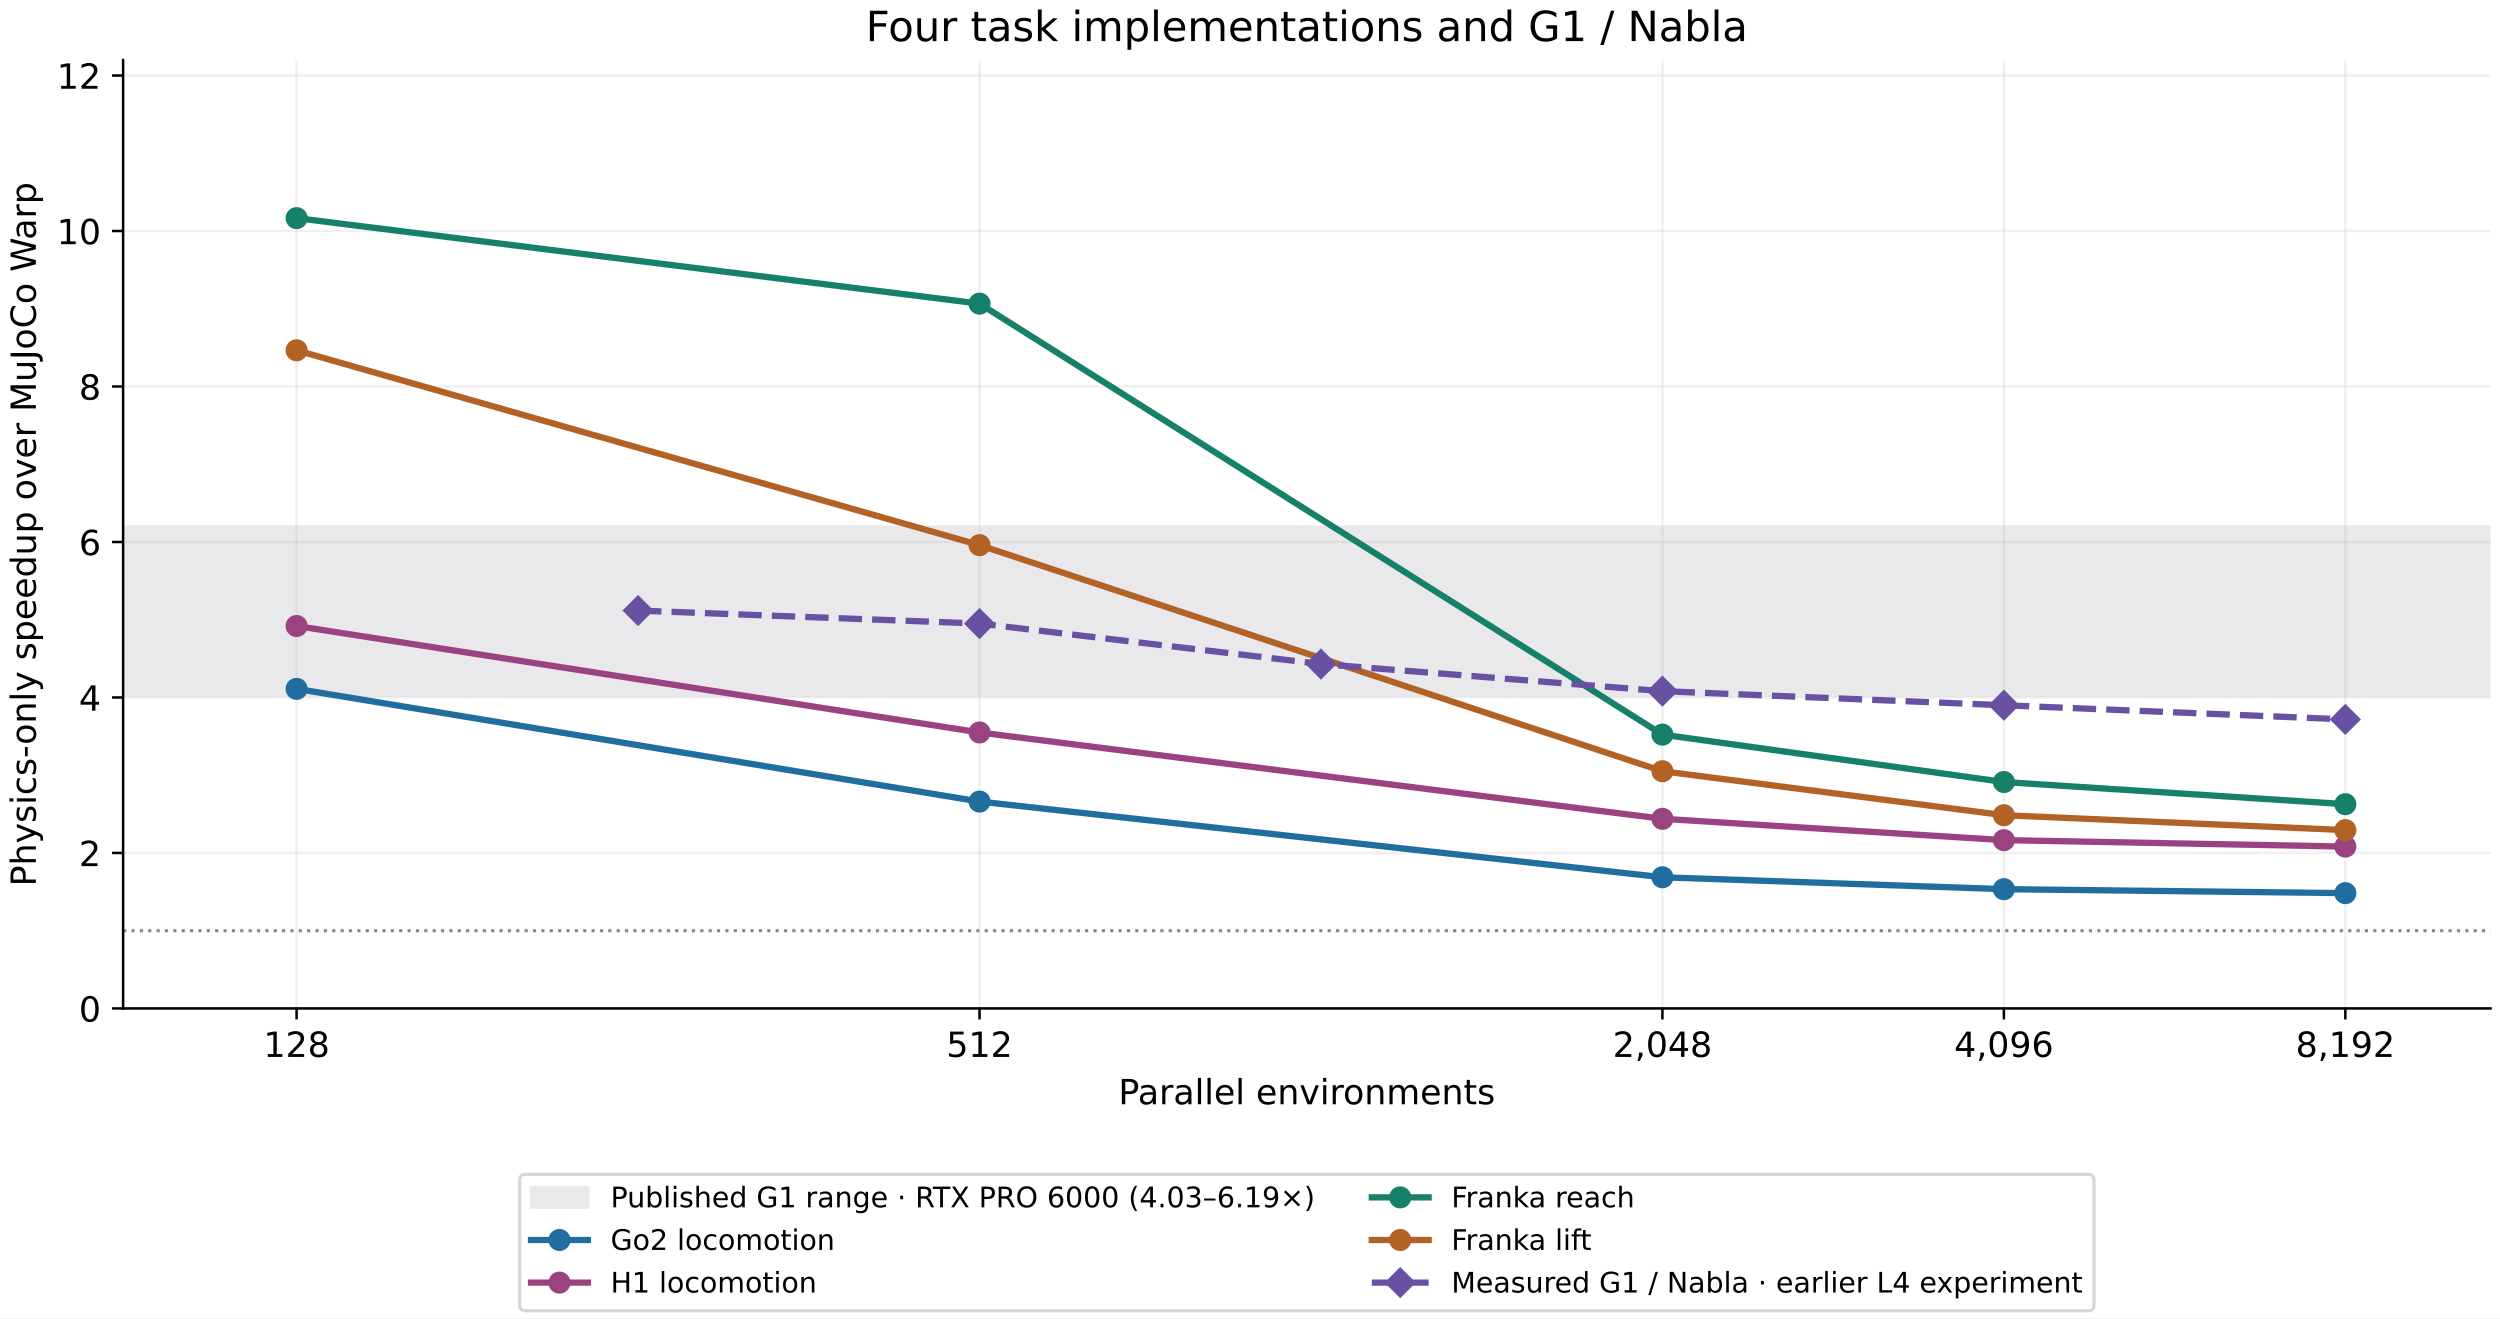
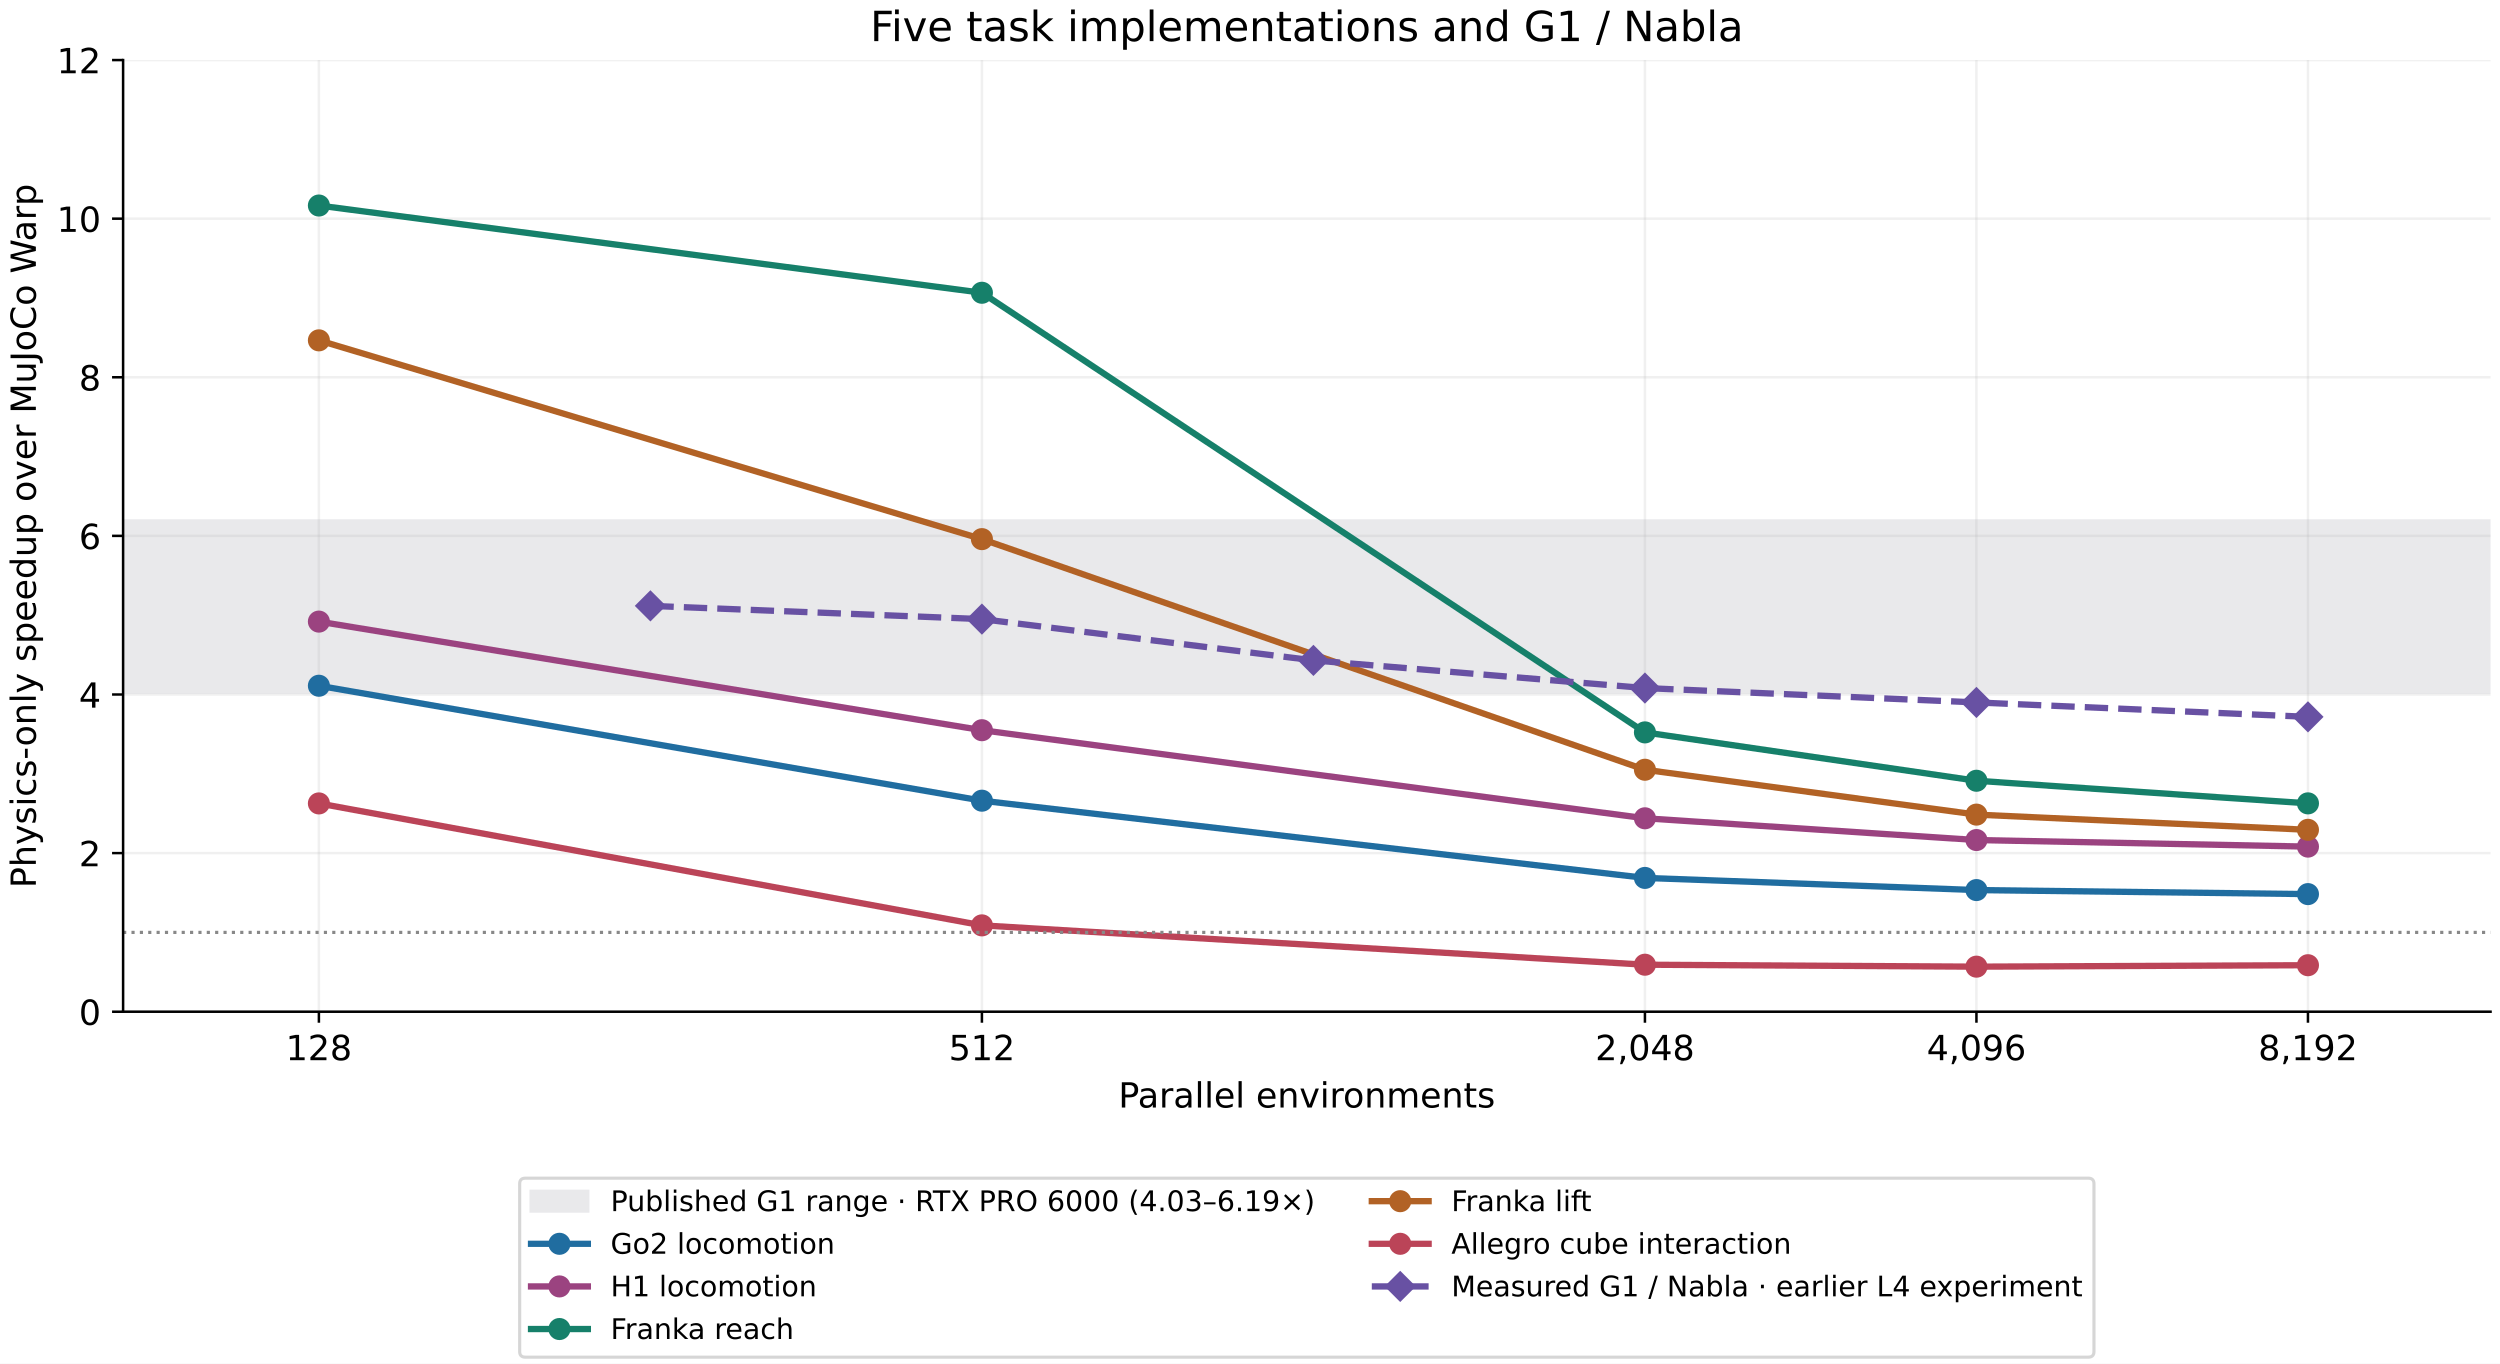
- <svg xmlns="http://www.w3.org/2000/svg" xmlns:xlink="http://www.w3.org/1999/xlink" width="792pt" height="417.6pt" viewBox="0 0 792 417.6" version="1.1">
+ <svg xmlns="http://www.w3.org/2000/svg" xmlns:xlink="http://www.w3.org/1999/xlink" width="792pt" height="432pt" viewBox="0 0 792 432" version="1.1">
  <defs>
    <style type="text/css">*{stroke-linejoin: round; stroke-linecap: butt}</style>
  </defs>
  <g id="figure_1">
    <g id="patch_1">
-       <path d="M 0 417.6 L 792 417.6 L 792 0 L 0 0 z " style="fill: #ffffff" />
+       <path d="M 0 432 L 792 432 L 792 0 L 0 0 z " style="fill: #ffffff" />
    </g>
    <g id="axes_1">
      <g id="patch_2">
-         <path d="M 38.999 319.471 L 789 319.471 L 789 19.03 L 38.999 19.03 z " style="fill: #ffffff" />
+         <path d="M 38.999 320.51 L 789 320.51 L 789 19.03 L 38.999 19.03 z " style="fill: #ffffff" />
      </g>
      <g id="patch_3">
-         <path d="M 38.999 220.23 L 789 220.23 L 789 166.969 L 38.999 166.969 z " clip-path="url(#p14d3bb6315)" style="fill: #9a9aa6; opacity: 0.22; stroke: #9a9aa6; stroke-linejoin: miter" />
+         <path d="M 38.999 219.263 L 789 219.263 L 789 164.997 L 38.999 164.997 z " clip-path="url(#p678f013b2e)" style="fill: #9a9aa6; opacity: 0.22; stroke: #9a9aa6; stroke-linejoin: miter" />
      </g>
      <g id="matplotlib.axis_1">
        <g id="xtick_1">
          <g id="line2d_1">
-             <path d="M 93.966 319.471 L 93.966 19.03 " clip-path="url(#p14d3bb6315)" style="fill: none; stroke: #b0b0b0; stroke-opacity: 0.18; stroke-width: 0.8; stroke-linecap: square" />
+             <path d="M 101.026 320.51 L 101.026 19.03 " clip-path="url(#p678f013b2e)" style="fill: none; stroke: #b0b0b0; stroke-opacity: 0.18; stroke-width: 0.8; stroke-linecap: square" />
          </g>
          <g id="line2d_2">
            <defs>
-               <path id="m8bd00dd24c" d="M 0 0 L 0 3.5 " style="stroke: #000000; stroke-width: 0.8" />
+               <path id="m37a419fe53" d="M 0 0 L 0 3.5 " style="stroke: #000000; stroke-width: 0.8" />
            </defs>
            <g>
-               <use xlink:href="#m8bd00dd24c" x="93.966" y="319.471" style="stroke: #000000; stroke-width: 0.8" />
+               <use xlink:href="#m37a419fe53" x="101.026" y="320.51" style="stroke: #000000; stroke-width: 0.8" />
            </g>
          </g>
          <g id="text_1">
-             <text style="font-size: 11px; font-family: 'DejaVu Sans'; text-anchor: middle" x="93.966" y="334.828" transform="rotate(-0 93.96627 334.828)">128</text>
+             <text style="font-size: 11px; font-family: 'DejaVu Sans'; text-anchor: middle" x="101.026" y="335.867" transform="rotate(-0 101.0257 335.8673)">128</text>
          </g>
        </g>
        <g id="xtick_2">
          <g id="line2d_3">
-             <path d="M 310.312 319.471 L 310.312 19.03 " clip-path="url(#p14d3bb6315)" style="fill: none; stroke: #b0b0b0; stroke-opacity: 0.18; stroke-width: 0.8; stroke-linecap: square" />
+             <path d="M 311.07 320.51 L 311.07 19.03 " clip-path="url(#p678f013b2e)" style="fill: none; stroke: #b0b0b0; stroke-opacity: 0.18; stroke-width: 0.8; stroke-linecap: square" />
          </g>
          <g id="line2d_4">
            <g>
-               <use xlink:href="#m8bd00dd24c" x="310.312" y="319.471" style="stroke: #000000; stroke-width: 0.8" />
+               <use xlink:href="#m37a419fe53" x="311.07" y="320.51" style="stroke: #000000; stroke-width: 0.8" />
            </g>
          </g>
          <g id="text_2">
-             <text style="font-size: 11px; font-family: 'DejaVu Sans'; text-anchor: middle" x="310.312" y="334.828" transform="rotate(-0 310.3118 334.828)">512</text>
+             <text style="font-size: 11px; font-family: 'DejaVu Sans'; text-anchor: middle" x="311.07" y="335.867" transform="rotate(-0 311.0702 335.8673)">512</text>
          </g>
        </g>
        <g id="xtick_3">
          <g id="line2d_5">
-             <path d="M 526.657 319.471 L 526.657 19.03 " clip-path="url(#p14d3bb6315)" style="fill: none; stroke: #b0b0b0; stroke-opacity: 0.18; stroke-width: 0.8; stroke-linecap: square" />
+             <path d="M 521.115 320.51 L 521.115 19.03 " clip-path="url(#p678f013b2e)" style="fill: none; stroke: #b0b0b0; stroke-opacity: 0.18; stroke-width: 0.8; stroke-linecap: square" />
          </g>
          <g id="line2d_6">
            <g>
-               <use xlink:href="#m8bd00dd24c" x="526.657" y="319.471" style="stroke: #000000; stroke-width: 0.8" />
+               <use xlink:href="#m37a419fe53" x="521.115" y="320.51" style="stroke: #000000; stroke-width: 0.8" />
            </g>
          </g>
          <g id="text_3">
-             <text style="font-size: 11px; font-family: 'DejaVu Sans'; text-anchor: middle" x="526.657" y="334.828" transform="rotate(-0 526.6574 334.828)">2,048</text>
+             <text style="font-size: 11px; font-family: 'DejaVu Sans'; text-anchor: middle" x="521.115" y="335.867" transform="rotate(-0 521.1146 335.8673)">2,048</text>
          </g>
        </g>
        <g id="xtick_4">
          <g id="line2d_7">
-             <path d="M 634.83 319.471 L 634.83 19.03 " clip-path="url(#p14d3bb6315)" style="fill: none; stroke: #b0b0b0; stroke-opacity: 0.18; stroke-width: 0.8; stroke-linecap: square" />
+             <path d="M 626.137 320.51 L 626.137 19.03 " clip-path="url(#p678f013b2e)" style="fill: none; stroke: #b0b0b0; stroke-opacity: 0.18; stroke-width: 0.8; stroke-linecap: square" />
          </g>
          <g id="line2d_8">
            <g>
-               <use xlink:href="#m8bd00dd24c" x="634.83" y="319.471" style="stroke: #000000; stroke-width: 0.8" />
+               <use xlink:href="#m37a419fe53" x="626.137" y="320.51" style="stroke: #000000; stroke-width: 0.8" />
            </g>
          </g>
          <g id="text_4">
-             <text style="font-size: 11px; font-family: 'DejaVu Sans'; text-anchor: middle" x="634.83" y="334.828" transform="rotate(-0 634.8302 334.828)">4,096</text>
+             <text style="font-size: 11px; font-family: 'DejaVu Sans'; text-anchor: middle" x="626.137" y="335.867" transform="rotate(-0 626.1369 335.8673)">4,096</text>
          </g>
        </g>
        <g id="xtick_5">
          <g id="line2d_9">
-             <path d="M 743.003 319.471 L 743.003 19.03 " clip-path="url(#p14d3bb6315)" style="fill: none; stroke: #b0b0b0; stroke-opacity: 0.18; stroke-width: 0.8; stroke-linecap: square" />
+             <path d="M 731.159 320.51 L 731.159 19.03 " clip-path="url(#p678f013b2e)" style="fill: none; stroke: #b0b0b0; stroke-opacity: 0.18; stroke-width: 0.8; stroke-linecap: square" />
          </g>
          <g id="line2d_10">
            <g>
-               <use xlink:href="#m8bd00dd24c" x="743.003" y="319.471" style="stroke: #000000; stroke-width: 0.8" />
+               <use xlink:href="#m37a419fe53" x="731.159" y="320.51" style="stroke: #000000; stroke-width: 0.8" />
            </g>
          </g>
          <g id="text_5">
-             <text style="font-size: 11px; font-family: 'DejaVu Sans'; text-anchor: middle" x="743.003" y="334.828" transform="rotate(-0 743.003 334.828)">8,192</text>
+             <text style="font-size: 11px; font-family: 'DejaVu Sans'; text-anchor: middle" x="731.159" y="335.867" transform="rotate(-0 731.1591 335.8673)">8,192</text>
          </g>
        </g>
        <g id="text_6">
-           <text style="font-size: 11px; font-family: 'DejaVu Sans'; text-anchor: middle" x="413.999" y="349.829" transform="rotate(-0 413.9992 349.8289)">Parallel environments</text>
+           <text style="font-size: 11px; font-family: 'DejaVu Sans'; text-anchor: middle" x="413.999" y="350.868" transform="rotate(-0 413.9992 350.8681)">Parallel environments</text>
        </g>
      </g>
      <g id="matplotlib.axis_2">
        <g id="ytick_1">
          <g id="line2d_11">
-             <path d="M 38.999 319.471 L 789 319.471 " clip-path="url(#p14d3bb6315)" style="fill: none; stroke: #b0b0b0; stroke-opacity: 0.18; stroke-width: 0.8; stroke-linecap: square" />
+             <path d="M 38.999 320.51 L 789 320.51 " clip-path="url(#p678f013b2e)" style="fill: none; stroke: #b0b0b0; stroke-opacity: 0.18; stroke-width: 0.8; stroke-linecap: square" />
          </g>
          <g id="line2d_12">
            <defs>
-               <path id="m63d4c0703d" d="M 0 0 L -3.5 0 " style="stroke: #000000; stroke-width: 0.8" />
+               <path id="mdd2de9efc8" d="M 0 0 L -3.5 0 " style="stroke: #000000; stroke-width: 0.8" />
            </defs>
            <g>
-               <use xlink:href="#m63d4c0703d" x="38.999" y="319.471" style="stroke: #000000; stroke-width: 0.8" />
+               <use xlink:href="#mdd2de9efc8" x="38.999" y="320.51" style="stroke: #000000; stroke-width: 0.8" />
            </g>
          </g>
          <g id="text_7">
-             <text style="font-size: 11px; font-family: 'DejaVu Sans'; text-anchor: end" x="31.999" y="323.649" transform="rotate(-0 31.9986 323.6493)">0</text>
+             <text style="font-size: 11px; font-family: 'DejaVu Sans'; text-anchor: end" x="31.999" y="324.689" transform="rotate(-0 31.9986 324.6886)">0</text>
          </g>
        </g>
        <g id="ytick_2">
          <g id="line2d_13">
-             <path d="M 38.999 270.214 L 789 270.214 " clip-path="url(#p14d3bb6315)" style="fill: none; stroke: #b0b0b0; stroke-opacity: 0.18; stroke-width: 0.8; stroke-linecap: square" />
+             <path d="M 38.999 270.263 L 789 270.263 " clip-path="url(#p678f013b2e)" style="fill: none; stroke: #b0b0b0; stroke-opacity: 0.18; stroke-width: 0.8; stroke-linecap: square" />
          </g>
          <g id="line2d_14">
            <g>
-               <use xlink:href="#m63d4c0703d" x="38.999" y="270.214" style="stroke: #000000; stroke-width: 0.8" />
+               <use xlink:href="#mdd2de9efc8" x="38.999" y="270.263" style="stroke: #000000; stroke-width: 0.8" />
            </g>
          </g>
          <g id="text_8">
-             <text style="font-size: 11px; font-family: 'DejaVu Sans'; text-anchor: end" x="31.999" y="274.393" transform="rotate(-0 31.9986 274.3926)">2</text>
+             <text style="font-size: 11px; font-family: 'DejaVu Sans'; text-anchor: end" x="31.999" y="274.442" transform="rotate(-0 31.9986 274.4419)">2</text>
          </g>
        </g>
        <g id="ytick_3">
          <g id="line2d_15">
-             <path d="M 38.999 220.957 L 789 220.957 " clip-path="url(#p14d3bb6315)" style="fill: none; stroke: #b0b0b0; stroke-opacity: 0.18; stroke-width: 0.8; stroke-linecap: square" />
+             <path d="M 38.999 220.017 L 789 220.017 " clip-path="url(#p678f013b2e)" style="fill: none; stroke: #b0b0b0; stroke-opacity: 0.18; stroke-width: 0.8; stroke-linecap: square" />
          </g>
          <g id="line2d_16">
            <g>
-               <use xlink:href="#m63d4c0703d" x="38.999" y="220.957" style="stroke: #000000; stroke-width: 0.8" />
+               <use xlink:href="#mdd2de9efc8" x="38.999" y="220.017" style="stroke: #000000; stroke-width: 0.8" />
            </g>
          </g>
          <g id="text_9">
-             <text style="font-size: 11px; font-family: 'DejaVu Sans'; text-anchor: end" x="31.999" y="225.136" transform="rotate(-0 31.9986 225.136)">4</text>
+             <text style="font-size: 11px; font-family: 'DejaVu Sans'; text-anchor: end" x="31.999" y="224.195" transform="rotate(-0 31.9986 224.1953)">4</text>
          </g>
        </g>
        <g id="ytick_4">
          <g id="line2d_17">
-             <path d="M 38.999 171.701 L 789 171.701 " clip-path="url(#p14d3bb6315)" style="fill: none; stroke: #b0b0b0; stroke-opacity: 0.18; stroke-width: 0.8; stroke-linecap: square" />
+             <path d="M 38.999 169.77 L 789 169.77 " clip-path="url(#p678f013b2e)" style="fill: none; stroke: #b0b0b0; stroke-opacity: 0.18; stroke-width: 0.8; stroke-linecap: square" />
          </g>
          <g id="line2d_18">
            <g>
-               <use xlink:href="#m63d4c0703d" x="38.999" y="171.701" style="stroke: #000000; stroke-width: 0.8" />
+               <use xlink:href="#mdd2de9efc8" x="38.999" y="169.77" style="stroke: #000000; stroke-width: 0.8" />
            </g>
          </g>
          <g id="text_10">
-             <text style="font-size: 11px; font-family: 'DejaVu Sans'; text-anchor: end" x="31.999" y="175.879" transform="rotate(-0 31.9986 175.8793)">6</text>
+             <text style="font-size: 11px; font-family: 'DejaVu Sans'; text-anchor: end" x="31.999" y="173.949" transform="rotate(-0 31.9986 173.9487)">6</text>
          </g>
        </g>
        <g id="ytick_5">
          <g id="line2d_19">
-             <path d="M 38.999 122.444 L 789 122.444 " clip-path="url(#p14d3bb6315)" style="fill: none; stroke: #b0b0b0; stroke-opacity: 0.18; stroke-width: 0.8; stroke-linecap: square" />
+             <path d="M 38.999 119.523 L 789 119.523 " clip-path="url(#p678f013b2e)" style="fill: none; stroke: #b0b0b0; stroke-opacity: 0.18; stroke-width: 0.8; stroke-linecap: square" />
          </g>
          <g id="line2d_20">
            <g>
-               <use xlink:href="#m63d4c0703d" x="38.999" y="122.444" style="stroke: #000000; stroke-width: 0.8" />
+               <use xlink:href="#mdd2de9efc8" x="38.999" y="119.523" style="stroke: #000000; stroke-width: 0.8" />
            </g>
          </g>
          <g id="text_11">
-             <text style="font-size: 11px; font-family: 'DejaVu Sans'; text-anchor: end" x="31.999" y="126.623" transform="rotate(-0 31.9986 126.6226)">8</text>
+             <text style="font-size: 11px; font-family: 'DejaVu Sans'; text-anchor: end" x="31.999" y="123.702" transform="rotate(-0 31.9986 123.7021)">8</text>
          </g>
        </g>
        <g id="ytick_6">
          <g id="line2d_21">
-             <path d="M 38.999 73.187 L 789 73.187 " clip-path="url(#p14d3bb6315)" style="fill: none; stroke: #b0b0b0; stroke-opacity: 0.18; stroke-width: 0.8; stroke-linecap: square" />
+             <path d="M 38.999 69.277 L 789 69.277 " clip-path="url(#p678f013b2e)" style="fill: none; stroke: #b0b0b0; stroke-opacity: 0.18; stroke-width: 0.8; stroke-linecap: square" />
          </g>
          <g id="line2d_22">
            <g>
-               <use xlink:href="#m63d4c0703d" x="38.999" y="73.187" style="stroke: #000000; stroke-width: 0.8" />
+               <use xlink:href="#mdd2de9efc8" x="38.999" y="69.277" style="stroke: #000000; stroke-width: 0.8" />
            </g>
          </g>
          <g id="text_12">
-             <text style="font-size: 11px; font-family: 'DejaVu Sans'; text-anchor: end" x="31.999" y="77.366" transform="rotate(-0 31.9986 77.36596)">10</text>
+             <text style="font-size: 11px; font-family: 'DejaVu Sans'; text-anchor: end" x="31.999" y="73.456" transform="rotate(-0 31.9986 73.4555)">10</text>
          </g>
        </g>
        <g id="ytick_7">
          <g id="line2d_23">
-             <path d="M 38.999 23.931 L 789 23.931 " clip-path="url(#p14d3bb6315)" style="fill: none; stroke: #b0b0b0; stroke-opacity: 0.18; stroke-width: 0.8; stroke-linecap: square" />
+             <path d="M 38.999 19.03 L 789 19.03 " clip-path="url(#p678f013b2e)" style="fill: none; stroke: #b0b0b0; stroke-opacity: 0.18; stroke-width: 0.8; stroke-linecap: square" />
          </g>
          <g id="line2d_24">
            <g>
-               <use xlink:href="#m63d4c0703d" x="38.999" y="23.931" style="stroke: #000000; stroke-width: 0.8" />
+               <use xlink:href="#mdd2de9efc8" x="38.999" y="19.03" style="stroke: #000000; stroke-width: 0.8" />
            </g>
          </g>
          <g id="text_13">
-             <text style="font-size: 11px; font-family: 'DejaVu Sans'; text-anchor: end" x="31.999" y="28.109" transform="rotate(-0 31.9986 28.10929)">12</text>
+             <text style="font-size: 11px; font-family: 'DejaVu Sans'; text-anchor: end" x="31.999" y="23.209" transform="rotate(-0 31.9986 23.20889)">12</text>
          </g>
        </g>
        <g id="text_14">
-           <text style="font-size: 11px; font-family: 'DejaVu Sans'; text-anchor: middle" x="11.359" y="169.25" transform="rotate(-90 11.35852 169.2504)">Physics-only speedup over MuJoCo Warp</text>
+           <text style="font-size: 11px; font-family: 'DejaVu Sans'; text-anchor: middle" x="11.359" y="169.77" transform="rotate(-90 11.35852 169.77)">Physics-only speedup over MuJoCo Warp</text>
        </g>
      </g>
      <g id="line2d_25">
-         <path d="M 93.966 218.239 L 310.312 253.938 L 526.657 277.921 L 634.83 281.694 L 743.003 282.946 " clip-path="url(#p14d3bb6315)" style="fill: none; stroke: #206da0; stroke-width: 2; stroke-linecap: square" />
-         <defs>
-           <path id="mc1a926c5d4" d="M 0 3 C 0.796 3 1.559 2.684 2.121 2.121 C 2.684 1.559 3 0.796 3 0 C 3 -0.796 2.684 -1.559 2.121 -2.121 C 1.559 -2.684 0.796 -3 0 -3 C -0.796 -3 -1.559 -2.684 -2.121 -2.121 C -2.684 -1.559 -3 -0.796 -3 0 C -3 0.796 -2.684 1.559 -2.121 2.121 C -1.559 2.684 -0.796 3 0 3 z " style="stroke: #206da0" />
-         </defs>
-         <g clip-path="url(#p14d3bb6315)">
-           <use xlink:href="#mc1a926c5d4" x="93.966" y="218.239" style="fill: #206da0; stroke: #206da0" />
-           <use xlink:href="#mc1a926c5d4" x="310.312" y="253.938" style="fill: #206da0; stroke: #206da0" />
-           <use xlink:href="#mc1a926c5d4" x="526.657" y="277.921" style="fill: #206da0; stroke: #206da0" />
-           <use xlink:href="#mc1a926c5d4" x="634.83" y="281.694" style="fill: #206da0; stroke: #206da0" />
-           <use xlink:href="#mc1a926c5d4" x="743.003" y="282.946" style="fill: #206da0; stroke: #206da0" />
+         <path d="M 101.026 217.244 L 311.07 253.66 L 521.115 278.125 L 626.137 281.974 L 731.159 283.251 " clip-path="url(#p678f013b2e)" style="fill: none; stroke: #206da0; stroke-width: 2; stroke-linecap: square" />
+         <defs>
+           <path id="m7ab6b09d18" d="M 0 3 C 0.796 3 1.559 2.684 2.121 2.121 C 2.684 1.559 3 0.796 3 0 C 3 -0.796 2.684 -1.559 2.121 -2.121 C 1.559 -2.684 0.796 -3 0 -3 C -0.796 -3 -1.559 -2.684 -2.121 -2.121 C -2.684 -1.559 -3 -0.796 -3 0 C -3 0.796 -2.684 1.559 -2.121 2.121 C -1.559 2.684 -0.796 3 0 3 z " style="stroke: #206da0" />
+         </defs>
+         <g clip-path="url(#p678f013b2e)">
+           <use xlink:href="#m7ab6b09d18" x="101.026" y="217.244" style="fill: #206da0; stroke: #206da0" />
+           <use xlink:href="#m7ab6b09d18" x="311.07" y="253.66" style="fill: #206da0; stroke: #206da0" />
+           <use xlink:href="#m7ab6b09d18" x="521.115" y="278.125" style="fill: #206da0; stroke: #206da0" />
+           <use xlink:href="#m7ab6b09d18" x="626.137" y="281.974" style="fill: #206da0; stroke: #206da0" />
+           <use xlink:href="#m7ab6b09d18" x="731.159" y="283.251" style="fill: #206da0; stroke: #206da0" />
        </g>
      </g>
      <g id="line2d_26">
-         <path d="M 93.966 198.32 L 310.312 232.047 L 526.657 259.402 L 634.83 266.159 L 743.003 268.197 " clip-path="url(#p14d3bb6315)" style="fill: none; stroke: #9b4380; stroke-width: 2; stroke-linecap: square" />
-         <defs>
-           <path id="m480adb7b73" d="M 0 3 C 0.796 3 1.559 2.684 2.121 2.121 C 2.684 1.559 3 0.796 3 0 C 3 -0.796 2.684 -1.559 2.121 -2.121 C 1.559 -2.684 0.796 -3 0 -3 C -0.796 -3 -1.559 -2.684 -2.121 -2.121 C -2.684 -1.559 -3 -0.796 -3 0 C -3 0.796 -2.684 1.559 -2.121 2.121 C -1.559 2.684 -0.796 3 0 3 z " style="stroke: #9b4380" />
-         </defs>
-         <g clip-path="url(#p14d3bb6315)">
-           <use xlink:href="#m480adb7b73" x="93.966" y="198.32" style="fill: #9b4380; stroke: #9b4380" />
-           <use xlink:href="#m480adb7b73" x="310.312" y="232.047" style="fill: #9b4380; stroke: #9b4380" />
-           <use xlink:href="#m480adb7b73" x="526.657" y="259.402" style="fill: #9b4380; stroke: #9b4380" />
-           <use xlink:href="#m480adb7b73" x="634.83" y="266.159" style="fill: #9b4380; stroke: #9b4380" />
-           <use xlink:href="#m480adb7b73" x="743.003" y="268.197" style="fill: #9b4380; stroke: #9b4380" />
+         <path d="M 101.026 196.924 L 311.07 231.329 L 521.115 259.234 L 626.137 266.126 L 731.159 268.206 " clip-path="url(#p678f013b2e)" style="fill: none; stroke: #9b4380; stroke-width: 2; stroke-linecap: square" />
+         <defs>
+           <path id="m01b346b80d" d="M 0 3 C 0.796 3 1.559 2.684 2.121 2.121 C 2.684 1.559 3 0.796 3 0 C 3 -0.796 2.684 -1.559 2.121 -2.121 C 1.559 -2.684 0.796 -3 0 -3 C -0.796 -3 -1.559 -2.684 -2.121 -2.121 C -2.684 -1.559 -3 -0.796 -3 0 C -3 0.796 -2.684 1.559 -2.121 2.121 C -1.559 2.684 -0.796 3 0 3 z " style="stroke: #9b4380" />
+         </defs>
+         <g clip-path="url(#p678f013b2e)">
+           <use xlink:href="#m01b346b80d" x="101.026" y="196.924" style="fill: #9b4380; stroke: #9b4380" />
+           <use xlink:href="#m01b346b80d" x="311.07" y="231.329" style="fill: #9b4380; stroke: #9b4380" />
+           <use xlink:href="#m01b346b80d" x="521.115" y="259.234" style="fill: #9b4380; stroke: #9b4380" />
+           <use xlink:href="#m01b346b80d" x="626.137" y="266.126" style="fill: #9b4380; stroke: #9b4380" />
+           <use xlink:href="#m01b346b80d" x="731.159" y="268.206" style="fill: #9b4380; stroke: #9b4380" />
        </g>
      </g>
      <g id="line2d_27">
-         <path d="M 93.966 69.104 L 310.312 96.195 L 526.657 232.726 L 634.83 247.746 L 743.003 254.768 " clip-path="url(#p14d3bb6315)" style="fill: none; stroke: #16806a; stroke-width: 2; stroke-linecap: square" />
-         <defs>
-           <path id="m699093c126" d="M 0 3 C 0.796 3 1.559 2.684 2.121 2.121 C 2.684 1.559 3 0.796 3 0 C 3 -0.796 2.684 -1.559 2.121 -2.121 C 1.559 -2.684 0.796 -3 0 -3 C -0.796 -3 -1.559 -2.684 -2.121 -2.121 C -2.684 -1.559 -3 -0.796 -3 0 C -3 0.796 -2.684 1.559 -2.121 2.121 C -1.559 2.684 -0.796 3 0 3 z " style="stroke: #16806a" />
-         </defs>
-         <g clip-path="url(#p14d3bb6315)">
-           <use xlink:href="#m699093c126" x="93.966" y="69.104" style="fill: #16806a; stroke: #16806a" />
-           <use xlink:href="#m699093c126" x="310.312" y="96.195" style="fill: #16806a; stroke: #16806a" />
-           <use xlink:href="#m699093c126" x="526.657" y="232.726" style="fill: #16806a; stroke: #16806a" />
-           <use xlink:href="#m699093c126" x="634.83" y="247.746" style="fill: #16806a; stroke: #16806a" />
-           <use xlink:href="#m699093c126" x="743.003" y="254.768" style="fill: #16806a; stroke: #16806a" />
+         <path d="M 101.026 65.111 L 311.07 92.747 L 521.115 232.022 L 626.137 247.344 L 731.159 254.507 " clip-path="url(#p678f013b2e)" style="fill: none; stroke: #16806a; stroke-width: 2; stroke-linecap: square" />
+         <defs>
+           <path id="mdf0ff7c229" d="M 0 3 C 0.796 3 1.559 2.684 2.121 2.121 C 2.684 1.559 3 0.796 3 0 C 3 -0.796 2.684 -1.559 2.121 -2.121 C 1.559 -2.684 0.796 -3 0 -3 C -0.796 -3 -1.559 -2.684 -2.121 -2.121 C -2.684 -1.559 -3 -0.796 -3 0 C -3 0.796 -2.684 1.559 -2.121 2.121 C -1.559 2.684 -0.796 3 0 3 z " style="stroke: #16806a" />
+         </defs>
+         <g clip-path="url(#p678f013b2e)">
+           <use xlink:href="#mdf0ff7c229" x="101.026" y="65.111" style="fill: #16806a; stroke: #16806a" />
+           <use xlink:href="#mdf0ff7c229" x="311.07" y="92.747" style="fill: #16806a; stroke: #16806a" />
+           <use xlink:href="#mdf0ff7c229" x="521.115" y="232.022" style="fill: #16806a; stroke: #16806a" />
+           <use xlink:href="#mdf0ff7c229" x="626.137" y="247.344" style="fill: #16806a; stroke: #16806a" />
+           <use xlink:href="#mdf0ff7c229" x="731.159" y="254.507" style="fill: #16806a; stroke: #16806a" />
        </g>
      </g>
      <g id="line2d_28">
-         <path d="M 93.966 110.973 L 310.312 172.705 L 526.657 244.327 L 634.83 258.262 L 743.003 262.98 " clip-path="url(#p14d3bb6315)" style="fill: none; stroke: #b26225; stroke-width: 2; stroke-linecap: square" />
-         <defs>
-           <path id="m70eaddea8c" d="M 0 3 C 0.796 3 1.559 2.684 2.121 2.121 C 2.684 1.559 3 0.796 3 0 C 3 -0.796 2.684 -1.559 2.121 -2.121 C 1.559 -2.684 0.796 -3 0 -3 C -0.796 -3 -1.559 -2.684 -2.121 -2.121 C -2.684 -1.559 -3 -0.796 -3 0 C -3 0.796 -2.684 1.559 -2.121 2.121 C -1.559 2.684 -0.796 3 0 3 z " style="stroke: #b26225" />
-         </defs>
-         <g clip-path="url(#p14d3bb6315)">
-           <use xlink:href="#m70eaddea8c" x="93.966" y="110.973" style="fill: #b26225; stroke: #b26225" />
-           <use xlink:href="#m70eaddea8c" x="310.312" y="172.705" style="fill: #b26225; stroke: #b26225" />
-           <use xlink:href="#m70eaddea8c" x="526.657" y="244.327" style="fill: #b26225; stroke: #b26225" />
-           <use xlink:href="#m70eaddea8c" x="634.83" y="258.262" style="fill: #b26225; stroke: #b26225" />
-           <use xlink:href="#m70eaddea8c" x="743.003" y="262.98" style="fill: #b26225; stroke: #b26225" />
+         <path d="M 101.026 107.822 L 311.07 170.795 L 521.115 243.856 L 626.137 258.071 L 731.159 262.884 " clip-path="url(#p678f013b2e)" style="fill: none; stroke: #b26225; stroke-width: 2; stroke-linecap: square" />
+         <defs>
+           <path id="mbcefc7fd99" d="M 0 3 C 0.796 3 1.559 2.684 2.121 2.121 C 2.684 1.559 3 0.796 3 0 C 3 -0.796 2.684 -1.559 2.121 -2.121 C 1.559 -2.684 0.796 -3 0 -3 C -0.796 -3 -1.559 -2.684 -2.121 -2.121 C -2.684 -1.559 -3 -0.796 -3 0 C -3 0.796 -2.684 1.559 -2.121 2.121 C -1.559 2.684 -0.796 3 0 3 z " style="stroke: #b26225" />
+         </defs>
+         <g clip-path="url(#p678f013b2e)">
+           <use xlink:href="#mbcefc7fd99" x="101.026" y="107.822" style="fill: #b26225; stroke: #b26225" />
+           <use xlink:href="#mbcefc7fd99" x="311.07" y="170.795" style="fill: #b26225; stroke: #b26225" />
+           <use xlink:href="#mbcefc7fd99" x="521.115" y="243.856" style="fill: #b26225; stroke: #b26225" />
+           <use xlink:href="#mbcefc7fd99" x="626.137" y="258.071" style="fill: #b26225; stroke: #b26225" />
+           <use xlink:href="#mbcefc7fd99" x="731.159" y="262.884" style="fill: #b26225; stroke: #b26225" />
        </g>
      </g>
      <g id="line2d_29">
-         <path d="M 202.139 193.429 L 310.312 197.545 L 418.485 210.365 L 526.657 218.957 L 634.83 223.421 L 743.003 227.901 " clip-path="url(#p14d3bb6315)" style="fill: none; stroke-dasharray: 7.4,3.2; stroke-dashoffset: 0; stroke: #6851a3; stroke-width: 2" />
-         <defs>
-           <path id="mda55197441" d="M -0 4.243 L 4.243 0 L 0 -4.243 L -4.243 -0 z " style="stroke: #6851a3; stroke-linejoin: miter" />
-         </defs>
-         <g clip-path="url(#p14d3bb6315)">
-           <use xlink:href="#mda55197441" x="202.139" y="193.429" style="fill: #6851a3; stroke: #6851a3; stroke-linejoin: miter" />
-           <use xlink:href="#mda55197441" x="310.312" y="197.545" style="fill: #6851a3; stroke: #6851a3; stroke-linejoin: miter" />
-           <use xlink:href="#mda55197441" x="418.485" y="210.365" style="fill: #6851a3; stroke: #6851a3; stroke-linejoin: miter" />
-           <use xlink:href="#mda55197441" x="526.657" y="218.957" style="fill: #6851a3; stroke: #6851a3; stroke-linejoin: miter" />
-           <use xlink:href="#mda55197441" x="634.83" y="223.421" style="fill: #6851a3; stroke: #6851a3; stroke-linejoin: miter" />
-           <use xlink:href="#mda55197441" x="743.003" y="227.901" style="fill: #6851a3; stroke: #6851a3; stroke-linejoin: miter" />
+         <path d="M 101.026 254.523 L 311.07 293.158 L 521.115 305.622 L 626.137 306.238 L 731.159 305.78 " clip-path="url(#p678f013b2e)" style="fill: none; stroke: #bb4458; stroke-width: 2; stroke-linecap: square" />
+         <defs>
+           <path id="m043aeafc04" d="M 0 3 C 0.796 3 1.559 2.684 2.121 2.121 C 2.684 1.559 3 0.796 3 0 C 3 -0.796 2.684 -1.559 2.121 -2.121 C 1.559 -2.684 0.796 -3 0 -3 C -0.796 -3 -1.559 -2.684 -2.121 -2.121 C -2.684 -1.559 -3 -0.796 -3 0 C -3 0.796 -2.684 1.559 -2.121 2.121 C -1.559 2.684 -0.796 3 0 3 z " style="stroke: #bb4458" />
+         </defs>
+         <g clip-path="url(#p678f013b2e)">
+           <use xlink:href="#m043aeafc04" x="101.026" y="254.523" style="fill: #bb4458; stroke: #bb4458" />
+           <use xlink:href="#m043aeafc04" x="311.07" y="293.158" style="fill: #bb4458; stroke: #bb4458" />
+           <use xlink:href="#m043aeafc04" x="521.115" y="305.622" style="fill: #bb4458; stroke: #bb4458" />
+           <use xlink:href="#m043aeafc04" x="626.137" y="306.238" style="fill: #bb4458; stroke: #bb4458" />
+           <use xlink:href="#m043aeafc04" x="731.159" y="305.78" style="fill: #bb4458; stroke: #bb4458" />
        </g>
      </g>
      <g id="line2d_30">
-         <path d="M 38.999 294.842 L 789 294.842 " clip-path="url(#p14d3bb6315)" style="fill: none; stroke-dasharray: 1,1.65; stroke-dashoffset: 0; stroke: #888888" />
+         <path d="M 206.048 191.935 L 311.07 196.134 L 416.092 209.211 L 521.115 217.976 L 626.137 222.529 L 731.159 227.1 " clip-path="url(#p678f013b2e)" style="fill: none; stroke-dasharray: 7.4,3.2; stroke-dashoffset: 0; stroke: #6851a3; stroke-width: 2" />
+         <defs>
+           <path id="m85dc40e6ae" d="M -0 4.243 L 4.243 0 L 0 -4.243 L -4.243 -0 z " style="stroke: #6851a3; stroke-linejoin: miter" />
+         </defs>
+         <g clip-path="url(#p678f013b2e)">
+           <use xlink:href="#m85dc40e6ae" x="206.048" y="191.935" style="fill: #6851a3; stroke: #6851a3; stroke-linejoin: miter" />
+           <use xlink:href="#m85dc40e6ae" x="311.07" y="196.134" style="fill: #6851a3; stroke: #6851a3; stroke-linejoin: miter" />
+           <use xlink:href="#m85dc40e6ae" x="416.092" y="209.211" style="fill: #6851a3; stroke: #6851a3; stroke-linejoin: miter" />
+           <use xlink:href="#m85dc40e6ae" x="521.115" y="217.976" style="fill: #6851a3; stroke: #6851a3; stroke-linejoin: miter" />
+           <use xlink:href="#m85dc40e6ae" x="626.137" y="222.529" style="fill: #6851a3; stroke: #6851a3; stroke-linejoin: miter" />
+           <use xlink:href="#m85dc40e6ae" x="731.159" y="227.1" style="fill: #6851a3; stroke: #6851a3; stroke-linejoin: miter" />
+         </g>
+       </g>
+       <g id="line2d_31">
+         <path d="M 38.999 295.387 L 789 295.387 " clip-path="url(#p678f013b2e)" style="fill: none; stroke-dasharray: 1,1.65; stroke-dashoffset: 0; stroke: #888888" />
      </g>
      <g id="patch_4">
-         <path d="M 38.999 319.471 L 38.999 19.03 " style="fill: none; stroke: #000000; stroke-width: 0.8; stroke-linejoin: miter; stroke-linecap: square" />
+         <path d="M 38.999 320.51 L 38.999 19.03 " style="fill: none; stroke: #000000; stroke-width: 0.8; stroke-linejoin: miter; stroke-linecap: square" />
      </g>
      <g id="patch_5">
-         <path d="M 38.999 319.471 L 789 319.471 " style="fill: none; stroke: #000000; stroke-width: 0.8; stroke-linejoin: miter; stroke-linecap: square" />
+         <path d="M 38.999 320.51 L 789 320.51 " style="fill: none; stroke: #000000; stroke-width: 0.8; stroke-linejoin: miter; stroke-linecap: square" />
      </g>
      <g id="text_15">
-         <text style="font-size: 13.2px; font-family: 'DejaVu Sans'; text-anchor: middle" x="413.999" y="13.03" transform="rotate(-0 413.9992 13.03018)">Four task implementations and G1 / Nabla</text>
+         <text style="font-size: 13.2px; font-family: 'DejaVu Sans'; text-anchor: middle" x="413.999" y="13.03" transform="rotate(-0 413.9992 13.03018)">Five task implementations and G1 / Nabla</text>
      </g>
      <g id="legend_1">
        <g id="patch_6">
-           <path d="M 166.43 415.243 L 661.569 415.243 Q 663.369 415.243 663.369 413.443 L 663.369 373.841 Q 663.369 372.041 661.569 372.041 L 166.43 372.041 Q 164.63 372.041 164.63 373.841 L 164.63 413.443 Q 164.63 415.243 166.43 415.243 z " style="fill: #ffffff; opacity: 0.8; stroke: #cccccc; stroke-linejoin: miter" />
+           <path d="M 166.43 429.949 L 661.569 429.949 Q 663.369 429.949 663.369 428.149 L 663.369 375.047 Q 663.369 373.247 661.569 373.247 L 166.43 373.247 Q 164.63 373.247 164.63 375.047 L 164.63 428.149 Q 164.63 429.949 166.43 429.949 z " style="fill: #ffffff; opacity: 0.8; stroke: #cccccc; stroke-linejoin: miter" />
        </g>
        <g id="patch_7">
-           <path d="M 168.23 382.48 L 186.23 382.48 L 186.23 376.18 L 168.23 376.18 z " style="fill: #9a9aa6; opacity: 0.22; stroke: #9a9aa6; stroke-linejoin: miter" />
+           <path d="M 168.23 383.685 L 186.23 383.685 L 186.23 377.385 L 168.23 377.385 z " style="fill: #9a9aa6; opacity: 0.22; stroke: #9a9aa6; stroke-linejoin: miter" />
        </g>
        <g id="text_16">
-           <text style="font-size: 9px; font-family: 'DejaVu Sans'; text-anchor: start" x="193.43" y="382.48" transform="rotate(-0 193.4296 382.4796)">Published G1 range · RTX PRO 6000 (4.03–6.19×)</text>
-         </g>
-         <g id="line2d_31">
-           <path d="M 168.23 392.83 L 177.23 392.83 L 186.23 392.83 " style="fill: none; stroke: #206da0; stroke-width: 2; stroke-linecap: square" />
-           <g>
-             <use xlink:href="#mc1a926c5d4" x="177.23" y="392.83" style="fill: #206da0; stroke: #206da0" />
+           <text style="font-size: 9px; font-family: 'DejaVu Sans'; text-anchor: start" x="193.43" y="383.685" transform="rotate(-0 193.4296 383.6852)">Published G1 range · RTX PRO 6000 (4.03–6.19×)</text>
+         </g>
+         <g id="line2d_32">
+           <path d="M 168.23 394.036 L 177.23 394.036 L 186.23 394.036 " style="fill: none; stroke: #206da0; stroke-width: 2; stroke-linecap: square" />
+           <g>
+             <use xlink:href="#m7ab6b09d18" x="177.23" y="394.036" style="fill: #206da0; stroke: #206da0" />
          </g>
        </g>
        <g id="text_17">
-           <text style="font-size: 9px; font-family: 'DejaVu Sans'; text-anchor: start" x="193.43" y="395.98" transform="rotate(-0 193.4296 395.9803)">Go2 locomotion</text>
-         </g>
-         <g id="line2d_32">
-           <path d="M 168.23 406.331 L 177.23 406.331 L 186.23 406.331 " style="fill: none; stroke: #9b4380; stroke-width: 2; stroke-linecap: square" />
-           <g>
-             <use xlink:href="#m480adb7b73" x="177.23" y="406.331" style="fill: #9b4380; stroke: #9b4380" />
+           <text style="font-size: 9px; font-family: 'DejaVu Sans'; text-anchor: start" x="193.43" y="397.186" transform="rotate(-0 193.4296 397.1859)">Go2 locomotion</text>
+         </g>
+         <g id="line2d_33">
+           <path d="M 168.23 407.537 L 177.23 407.537 L 186.23 407.537 " style="fill: none; stroke: #9b4380; stroke-width: 2; stroke-linecap: square" />
+           <g>
+             <use xlink:href="#m01b346b80d" x="177.23" y="407.537" style="fill: #9b4380; stroke: #9b4380" />
          </g>
        </g>
        <g id="text_18">
-           <text style="font-size: 9px; font-family: 'DejaVu Sans'; text-anchor: start" x="193.43" y="409.481" transform="rotate(-0 193.4296 409.4811)">H1 locomotion</text>
-         </g>
-         <g id="line2d_33">
-           <path d="M 434.586 379.33 L 443.586 379.33 L 452.586 379.33 " style="fill: none; stroke: #16806a; stroke-width: 2; stroke-linecap: square" />
-           <g>
-             <use xlink:href="#m699093c126" x="443.586" y="379.33" style="fill: #16806a; stroke: #16806a" />
+           <text style="font-size: 9px; font-family: 'DejaVu Sans'; text-anchor: start" x="193.43" y="410.687" transform="rotate(-0 193.4296 410.6866)">H1 locomotion</text>
+         </g>
+         <g id="line2d_34">
+           <path d="M 168.23 421.037 L 177.23 421.037 L 186.23 421.037 " style="fill: none; stroke: #16806a; stroke-width: 2; stroke-linecap: square" />
+           <g>
+             <use xlink:href="#mdf0ff7c229" x="177.23" y="421.037" style="fill: #16806a; stroke: #16806a" />
          </g>
        </g>
        <g id="text_19">
-           <text style="font-size: 9px; font-family: 'DejaVu Sans'; text-anchor: start" x="459.786" y="382.48" transform="rotate(-0 459.786 382.4796)">Franka reach</text>
-         </g>
-         <g id="line2d_34">
-           <path d="M 434.586 392.83 L 443.586 392.83 L 452.586 392.83 " style="fill: none; stroke: #b26225; stroke-width: 2; stroke-linecap: square" />
-           <g>
-             <use xlink:href="#m70eaddea8c" x="443.586" y="392.83" style="fill: #b26225; stroke: #b26225" />
+           <text style="font-size: 9px; font-family: 'DejaVu Sans'; text-anchor: start" x="193.43" y="424.187" transform="rotate(-0 193.4296 424.1873)">Franka reach</text>
+         </g>
+         <g id="line2d_35">
+           <path d="M 434.586 380.535 L 443.586 380.535 L 452.586 380.535 " style="fill: none; stroke: #b26225; stroke-width: 2; stroke-linecap: square" />
+           <g>
+             <use xlink:href="#mbcefc7fd99" x="443.586" y="380.535" style="fill: #b26225; stroke: #b26225" />
          </g>
        </g>
        <g id="text_20">
-           <text style="font-size: 9px; font-family: 'DejaVu Sans'; text-anchor: start" x="459.786" y="395.98" transform="rotate(-0 459.786 395.9803)">Franka lift</text>
-         </g>
-         <g id="line2d_35">
-           <path d="M 434.586 406.331 L 443.586 406.331 L 452.586 406.331 " style="fill: none; stroke-dasharray: 7.4,3.2; stroke-dashoffset: 0; stroke: #6851a3; stroke-width: 2" />
-           <g>
-             <use xlink:href="#mda55197441" x="443.586" y="406.331" style="fill: #6851a3; stroke: #6851a3; stroke-linejoin: miter" />
+           <text style="font-size: 9px; font-family: 'DejaVu Sans'; text-anchor: start" x="459.786" y="383.685" transform="rotate(-0 459.786 383.6852)">Franka lift</text>
+         </g>
+         <g id="line2d_36">
+           <path d="M 434.586 394.036 L 443.586 394.036 L 452.586 394.036 " style="fill: none; stroke: #bb4458; stroke-width: 2; stroke-linecap: square" />
+           <g>
+             <use xlink:href="#m043aeafc04" x="443.586" y="394.036" style="fill: #bb4458; stroke: #bb4458" />
          </g>
        </g>
        <g id="text_21">
-           <text style="font-size: 9px; font-family: 'DejaVu Sans'; text-anchor: start" x="459.786" y="409.481" transform="rotate(-0 459.786 409.4811)">Measured G1 / Nabla · earlier L4 experiment</text>
+           <text style="font-size: 9px; font-family: 'DejaVu Sans'; text-anchor: start" x="459.786" y="397.186" transform="rotate(-0 459.786 397.1859)">Allegro cube interaction</text>
+         </g>
+         <g id="line2d_37">
+           <path d="M 434.586 407.537 L 443.586 407.537 L 452.586 407.537 " style="fill: none; stroke-dasharray: 7.4,3.2; stroke-dashoffset: 0; stroke: #6851a3; stroke-width: 2" />
+           <g>
+             <use xlink:href="#m85dc40e6ae" x="443.586" y="407.537" style="fill: #6851a3; stroke: #6851a3; stroke-linejoin: miter" />
+           </g>
+         </g>
+         <g id="text_22">
+           <text style="font-size: 9px; font-family: 'DejaVu Sans'; text-anchor: start" x="459.786" y="410.687" transform="rotate(-0 459.786 410.6866)">Measured G1 / Nabla · earlier L4 experiment</text>
        </g>
      </g>
    </g>
  </g>
  <defs>
-     <clipPath id="p14d3bb6315">
-       <rect x="38.999" y="19.03" width="750.001" height="300.44" />
+     <clipPath id="p678f013b2e">
+       <rect x="38.999" y="19.03" width="750.001" height="301.48" />
    </clipPath>
  </defs>
</svg>
